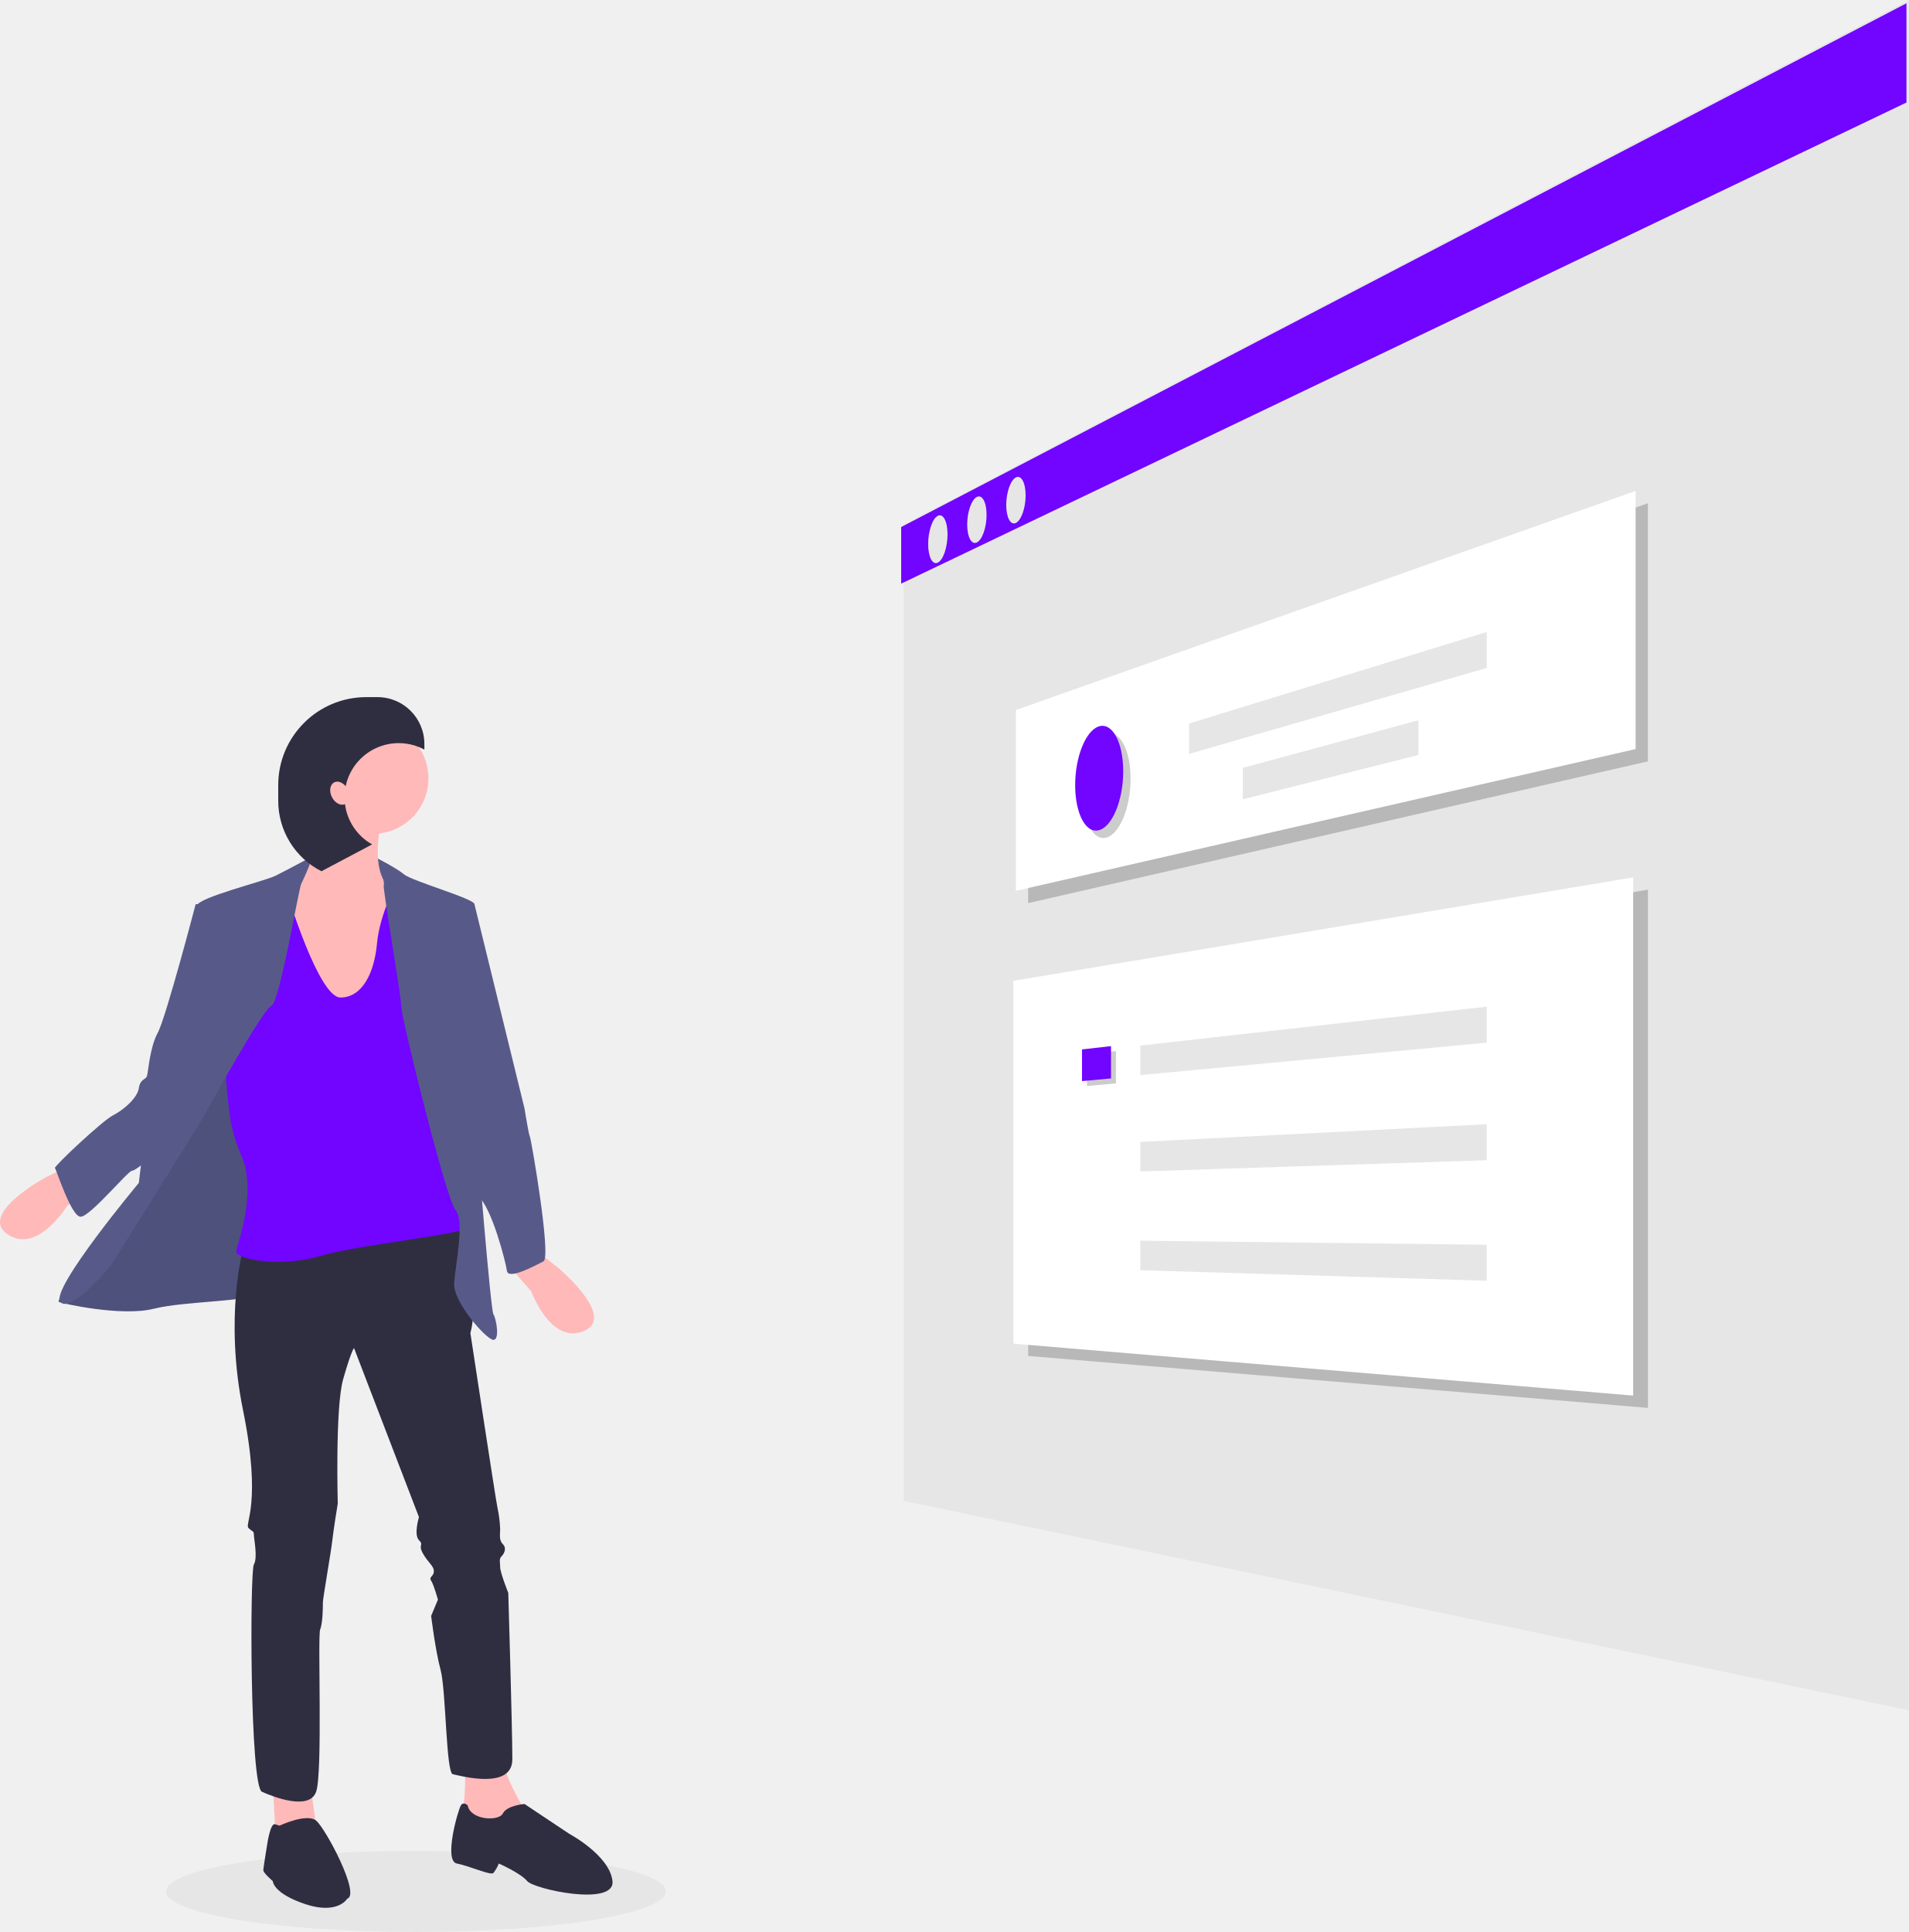
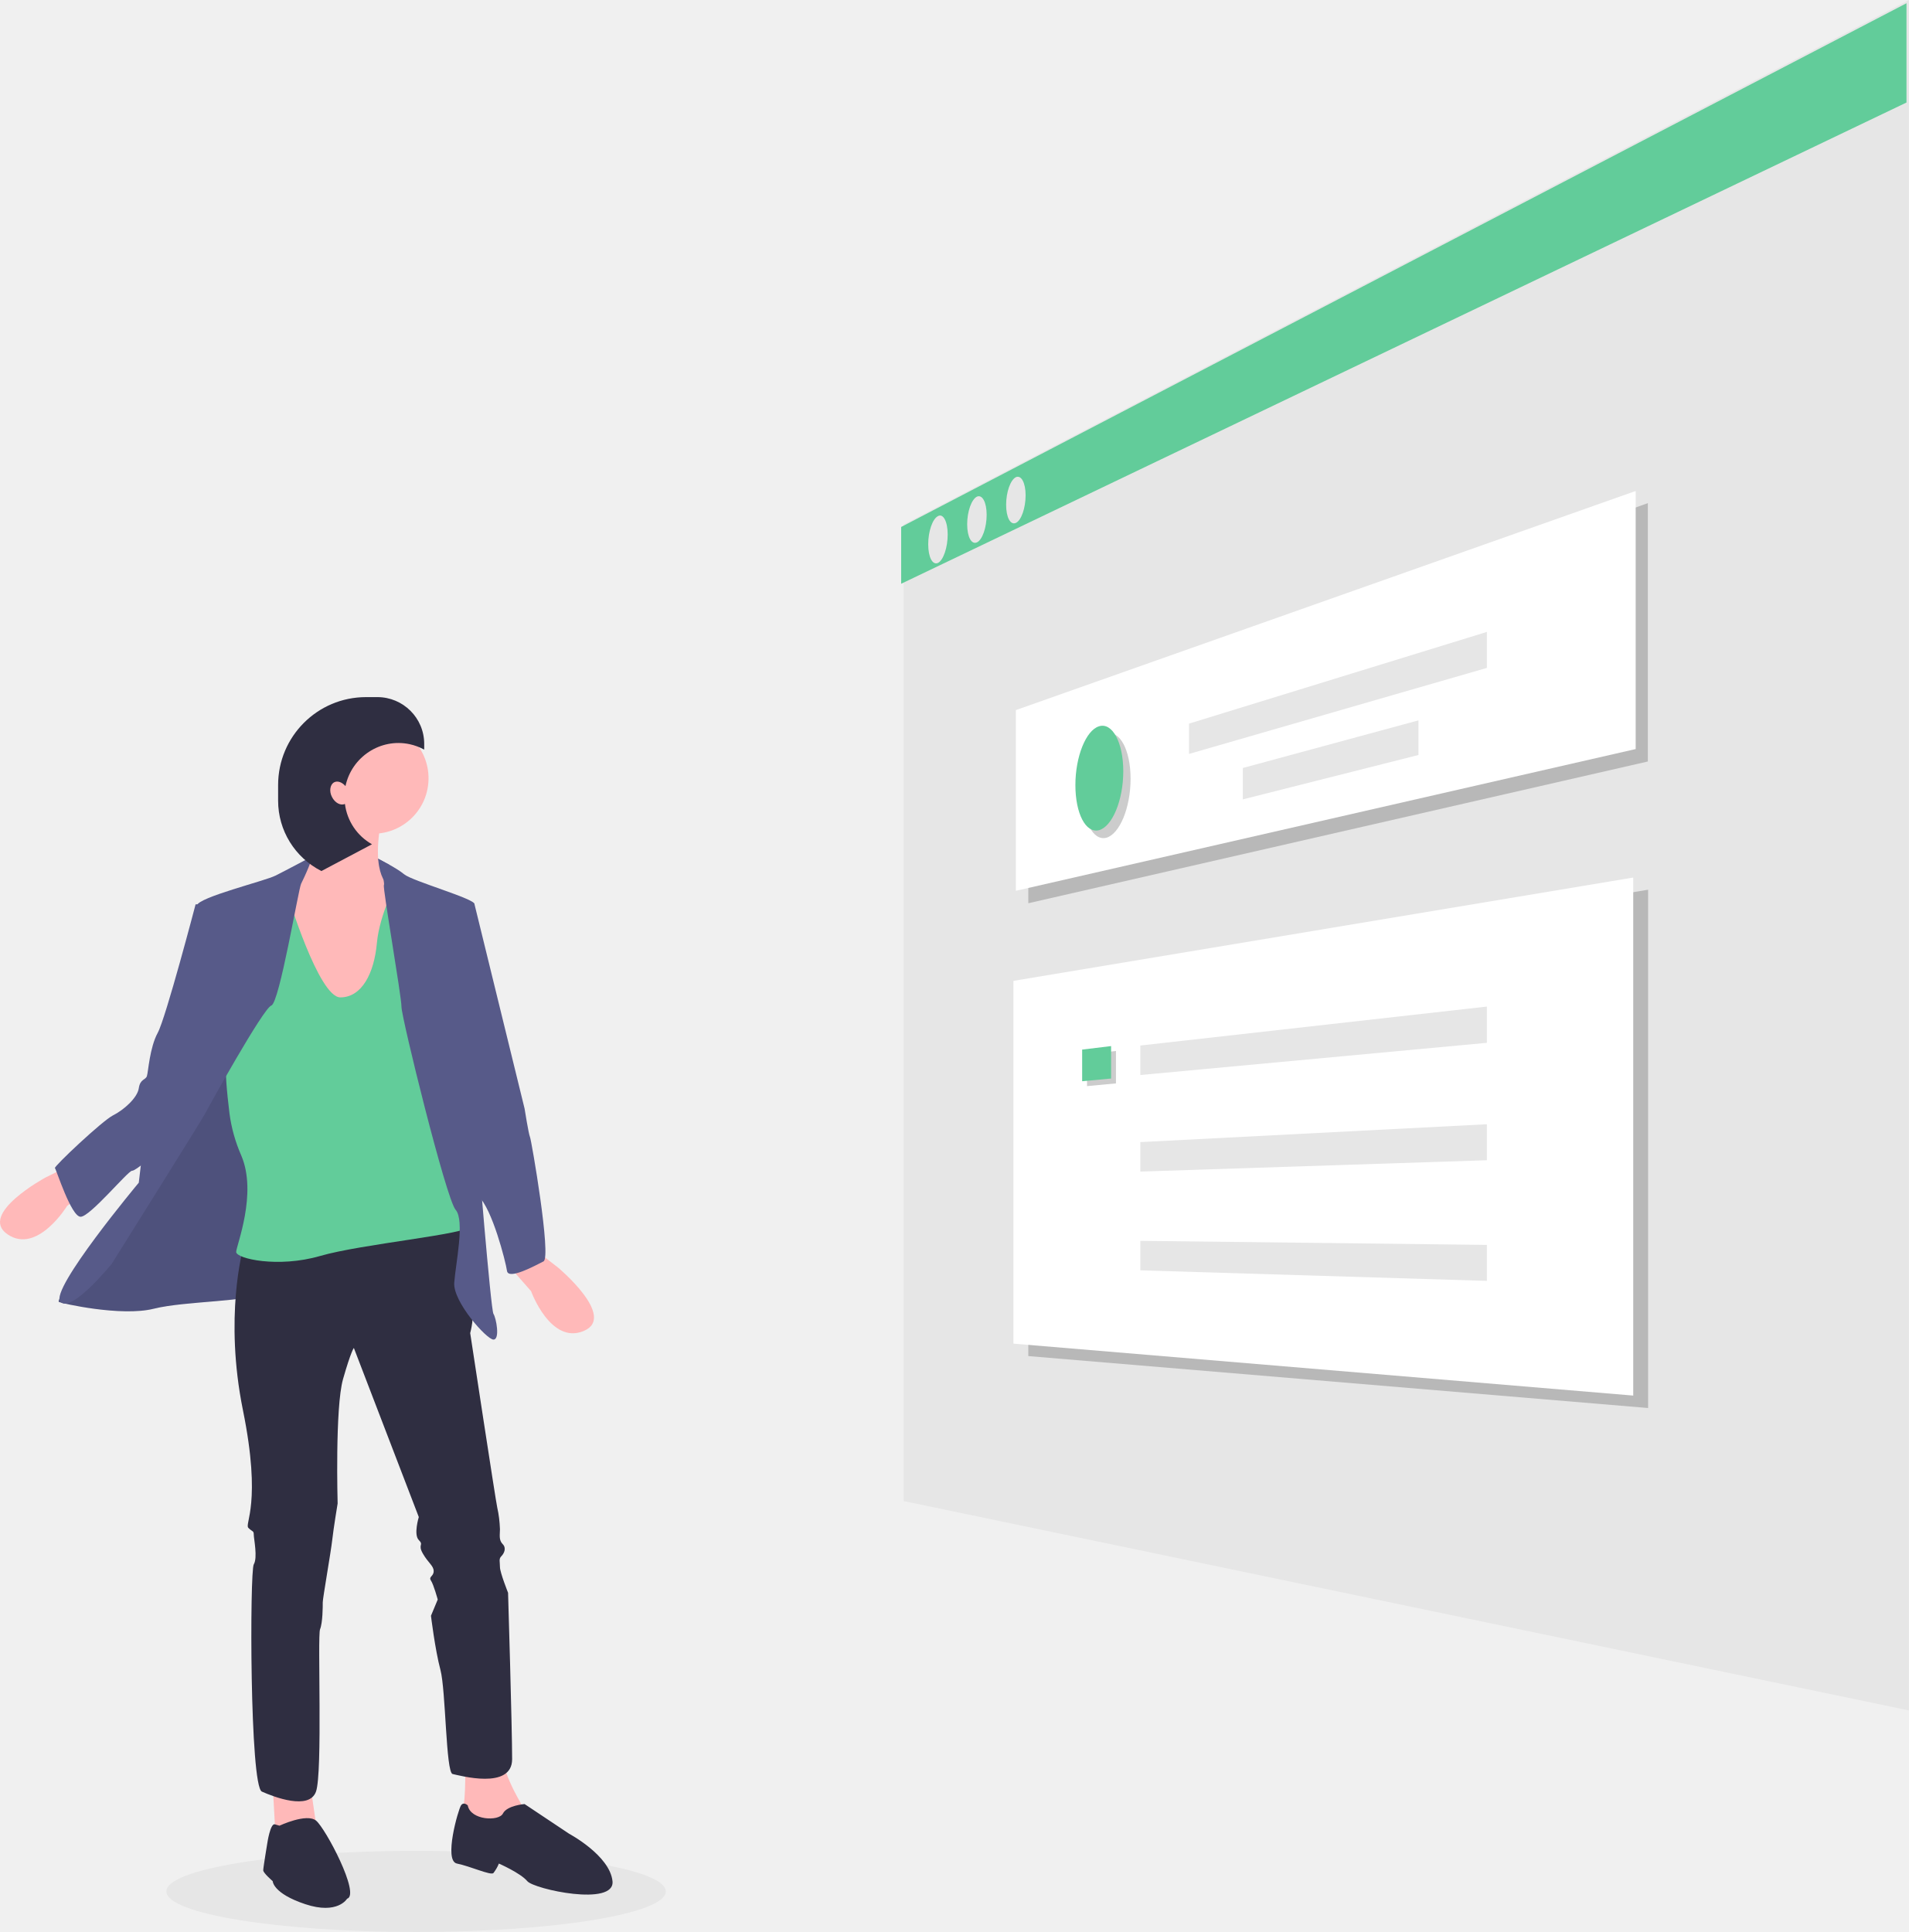
- <svg xmlns="http://www.w3.org/2000/svg" id="aee07f99-5223-45c5-8204-b56b0229636c" data-name="Layer 1" width="705.618" height="714.229" viewBox="0 0 705.618 714.229">
-   <ellipse cx="153.763" cy="699.229" rx="92.337" ry="15" fill="#e6e6e6" />
-   <polygon points="705.618 632.278 334.02 554.861 334.02 193.936 705.618 0 705.618 632.278" fill="#e6e6e6" />
-   <polygon points="704.716 37.901 333.118 215.757 333.118 194.838 704.716 1.227 704.716 37.901" fill="#7105ff" />
-   <path d="M597.446,290.436c0,4.813-1.622,9.496-3.608,10.451-1.971.948-3.557-2.136-3.557-6.882s1.586-9.411,3.557-10.426C595.824,282.556,597.446,285.623,597.446,290.436Z" transform="translate(-247.1909 -92.88554)" fill="#e6e6e6" />
-   <path d="M611.877,283.233c0,4.68-1.621,9.25-3.608,10.201-1.971.944-3.558-2.039-3.558-6.655s1.587-9.169,3.558-10.177C610.256,275.587,611.877,278.553,611.877,283.233Z" transform="translate(-247.1909 -92.88554)" fill="#e6e6e6" />
-   <path d="M626.308,276.017c0,4.68-1.621,9.25-3.608,10.201-1.971.944-3.558-2.039-3.558-6.655s1.587-9.169,3.558-10.177C624.687,268.372,626.308,271.337,626.308,276.017Z" transform="translate(-247.1909 -92.88554)" fill="#e6e6e6" />
-   <polygon points="609.147 281.46 380.055 333.87 380.055 267.029 609.147 186.037 609.147 281.46" opacity="0.2" />
-   <polygon points="604.601 276.914 375.509 329.325 375.509 262.483 604.601 181.491 604.601 276.914" fill="#fff" />
-   <path d="M665.113,380.737c0,10.769-4.073,20.541-9.019,21.807-4.861,1.244-8.741-6.223-8.741-16.66s3.88-20.153,8.741-21.726C661.039,362.557,665.113,369.968,665.113,380.737Z" transform="translate(-247.1909 -92.88554)" opacity="0.2" />
-   <path d="M662.385,378.009c0,10.769-4.073,20.541-9.019,21.807-4.861,1.244-8.741-6.223-8.741-16.66s3.88-20.153,8.741-21.726C658.312,359.829,662.385,367.241,662.385,378.009Z" transform="translate(-247.1909 -92.88554)" fill="#7105ff" />
-   <polygon points="549.583 246.931 439.547 278.704 439.547 267.458 549.583 233.622 549.583 246.931" fill="#e6e6e6" />
-   <polygon points="524.329 279.098 459.389 295.49 459.389 283.872 524.329 266.263 524.329 279.098" fill="#e6e6e6" />
-   <polygon points="609.154 520.473 380.062 501.27 380.062 367.144 609.154 328.898 609.154 520.473" opacity="0.2" />
-   <polygon points="603.699 515.928 374.607 496.724 374.607 362.598 603.699 324.352 603.699 515.928" fill="#fff" />
-   <polygon points="412.503 400.494 401.781 401.493 401.781 389.773 412.503 388.549 412.503 400.494" opacity="0.2" />
-   <polygon points="410.685 398.676 399.963 399.675 399.963 387.954 410.685 386.731 410.685 398.676" fill="#7105ff" />
-   <polygon points="549.583 385.456 421.508 397.443 421.508 386.535 549.583 372.147 549.583 385.456" fill="#e6e6e6" />
-   <polygon points="549.583 428.914 421.508 433.059 421.508 422.152 549.583 415.605 549.583 428.914" fill="#e6e6e6" />
-   <polygon points="549.583 473.472 421.508 469.578 421.508 458.67 549.583 460.163 549.583 473.472" fill="#e6e6e6" />
-   <polygon points="143.363 329.249 118.852 329.249 118.852 317.244 139.361 317.244 143.863 319.745 143.363 329.249" fill="#575a89" />
-   <polygon points="100.843 659.902 101.844 677.911 116.851 674.909 114.35 656.901 100.843 659.902" fill="#ffb9b9" />
-   <path d="M419.067,743.284s.5,15.007-1,19.009,4.002,6.003,4.002,6.003h12.006l7.003,1v-7.503s-8.004-12.506-8.004-19.509S419.067,743.284,419.067,743.284Z" transform="translate(-247.1909 -92.88554)" fill="#ffb9b9" />
-   <path d="M350.535,767.795s10.005-4.727,13.506-1.863,16.508,27.375,11.505,28.876c0,0-3.502,6.003-15.507,2.001s-12.006-8.504-12.006-8.504-3.502-3.001-3.502-4.002,1.501-10.005,1.501-10.005,1.11-7.533,2.806-7.018Z" transform="translate(-247.1909 -92.88554)" fill="#2f2e41" />
-   <path d="M420.068,760.291s-1.501-1.501-2.501,0-6.503,20.51-1.501,21.51,12.506,4.502,13.506,3.502a13.704,13.704,0,0,0,2.001-3.502s8.004,3.502,10.505,6.503,32.515,9.504,31.515,0S457.585,770.796,457.585,770.796l-16.508-11.005s-6.503.5-8.004,3.502S421.068,765.794,420.068,760.291Z" transform="translate(-247.1909 -92.88554)" fill="#2f2e41" />
-   <path d="M273.5,566.702s-5.503,7.003-4.502,7.503,23.011,5.503,35.016,2.501,37.017-2.501,38.518-6.003,20.009-47.022,20.009-47.022l-6.003-33.015-6.503-8.504-15.007-13.006-30.014,56.026Z" transform="translate(-247.1909 -92.88554)" fill="#575a89" />
-   <path d="M273.5,566.702s-5.503,7.003-4.502,7.503,23.011,5.503,35.016,2.501,37.017-2.501,38.518-6.003,20.009-47.022,20.009-47.022l-6.003-33.015-6.503-8.504-15.007-13.006-30.014,56.026Z" transform="translate(-247.1909 -92.88554)" opacity="0.1" />
-   <path d="M337.029,554.696s-7.003,25.012,0,59.528.5,42.019,2.001,43.52,2.001,1,2.001,2.501,1.501,8.504,0,11.005-1.501,82.038,3.001,84.039,17.508,7.003,20.009,0,.5-57.527,1.501-60.028,1-8.504,1-10.005,3.001-18.509,3.502-23.011,2.001-13.506,2.001-13.506-1-35.516,2.001-46.021,4.002-11.505,4.002-11.505l24.011,62.529s-2.001,6.503,0,8.504-.5,1.501,1.501,5.002,4.002,4.502,4.002,6.503-2.001,2.001-1,3.502,2.501,7.003,2.501,7.003l-2.501,6.003s1.501,12.506,3.502,20.009,2.001,38.018,4.502,38.518,22.01,6.003,22.01-5.503-1.501-61.529-1.501-61.529-3.001-7.503-3.001-9.504-.5-3.001.5-4.002,2.001-3.001.5-4.502-1-3.502-1-5.503a43.782,43.782,0,0,0-1-8.004c-.5-2.001-10.005-64.53-10.005-64.53s2.001-7.503,0-8.004-2.001-4.502-2.001-6.503,5.002-27.013-1-27.013S337.029,554.696,337.029,554.696Z" transform="translate(-247.1909 -92.88554)" fill="#2f2e41" />
-   <path d="M270.998,524.682l-7.003,3.502s-25.012,13.506-14.006,21.01,22.01-10.505,22.01-10.505l10.505-8.004Z" transform="translate(-247.1909 -92.88554)" fill="#ffb9b9" />
-   <path d="M368.544,387.619s-2.001,23.011-12.506,28.013-3.502,42.52-3.502,42.52L367.043,472.158l25.512-7.503,3.001-17.008,2.501-17.508-6.003-9.004s-7.503-2.001-4.502-22.01S368.544,387.619,368.544,387.619Z" transform="translate(-247.1909 -92.88554)" fill="#ffb9b9" />
-   <path d="M353.537,423.635S365.042,461.653,373.046,461.653s12.506-9.004,13.506-20.009,7.503-23.011,7.503-23.011l15.507,14.007s12.506,110.551,11.505,113.553-40.019,6.503-55.526,11.005-31.014,1-31.014-1.501c0-2.228,7.936-21.517,1.897-35.605a58.686,58.686,0,0,1-4.431-15.754c-.935-7.416-1.803-16.391-.968-19.174,1.501-5.002,9.504-58.027,9.504-58.027Z" transform="translate(-247.1909 -92.88554)" fill="#7105ff" />
-   <path d="M362.007,409.833s-8.97,4.798-12.972,6.799-28.513,8.004-29.013,11.005,3.502,45.021,1.501,49.523-22.01,44.521-22.01,44.521l-1,8.504s-33.015,39.518-29.013,44.02,19.009-14.007,19.009-14.007,33.516-53.525,34.516-55.526,21.51-39.018,24.511-40.019,10.005-43.02,11.005-45.021S363.473,409.037,362.007,409.833Z" transform="translate(-247.1909 -92.88554)" fill="#575a89" />
-   <path d="M322.522,427.137H319.521s-11.005,42.019-14.007,47.522-3.502,14.507-4.002,16.007-2.501,1-3.001,4.502-5.503,8.004-9.504,10.005-22.01,19.009-21.51,19.509,6.003,18.008,9.504,18.008,17.508-17.008,19.009-17.008,8.004-6.003,9.004-6.503,26.512-47.522,25.512-59.027S322.522,427.137,322.522,427.137Z" transform="translate(-247.1909 -92.88554)" fill="#575a89" />
-   <path d="M447.337,556.733l6.162,4.831s21.806,18.235,9.522,23.386-19.465-14.694-19.465-14.694l-8.692-9.943Z" transform="translate(-247.1909 -92.88554)" fill="#ffb9b9" />
-   <path d="M386.941,410.426s6.614,3.205,9.616,5.706,26.012,9.004,26.012,11.005-2.501,33.015-2.501,33.015l3.502,55.026s5.002,62.029,6.003,63.529,2.501,9.504,0,9.504-15.007-14.006-14.507-21.01,4.002-23.011.5-27.013-20.009-71.033-20.009-75.035-7.003-44.02-6.503-45.021S386.941,410.426,386.941,410.426Z" transform="translate(-247.1909 -92.88554)" fill="#575a89" />
-   <path d="M415.065,426.637l7.503.5,18.509,75.535s1.501,9.504,2.001,10.505,8.004,44.521,5.002,46.021-13.006,7.003-13.506,3.502-5.503-23.011-10.505-27.513-10.005-82.038-10.005-82.038Z" transform="translate(-247.1909 -92.88554)" fill="#575a89" />
-   <circle cx="137.86" cy="287.73" r="20.51" fill="#ffb9b9" />
-   <path d="M370.739,382.113c1.305-.67,3.022-.039,4.227,1.42a20.018,20.018,0,0,1,29.095-13.526V367.923a17.321,17.321,0,0,0-17.321-17.321h-4.163a32.541,32.541,0,0,0-32.541,32.541V388.95a29.175,29.175,0,0,0,15.977,26.021L384.742,405.055a20.02,20.02,0,0,1-10.027-14.874c-1.585.692-3.708-.428-4.812-2.578C368.767,385.392,369.141,382.934,370.739,382.113Z" transform="translate(-247.1909 -92.88554)" fill="#2f2e41" />
+ <svg xmlns="http://www.w3.org/2000/svg" version="1.1" id="aee07f99-5223-45c5-8204-b56b0229636c" x="0px" y="0px" viewBox="0 0 705.6 714.2" style="enable-background:new 0 0 705.6 714.2;" xml:space="preserve">
+   <style type="text/css">
+ 	.st0{fill:#E6E6E6;}
+ 	.st1{fill:#62CC9A;}
+ 	.st2{opacity:0.2;enable-background:new    ;}
+ 	.st3{fill:#FFFFFF;}
+ 	.st4{fill:#575A89;}
+ 	.st5{fill:#FFB9B9;}
+ 	.st6{fill:#2F2E41;}
+ 	.st7{opacity:0.1;enable-background:new    ;}
+ </style>
+   <ellipse class="st0" cx="153.8" cy="699.2" rx="92.3" ry="15" />
+   <polygon class="st0" points="705.6,632.3 334,554.9 334,193.9 705.6,0 " />
+   <polygon class="st1" points="704.7,37.9 333.1,215.8 333.1,194.8 704.7,1.2 " />
+   <path class="st0" d="M350.3,197.6c0,4.8-1.6,9.5-3.6,10.5c-2,0.9-3.6-2.1-3.6-6.9s1.6-9.4,3.6-10.4  C348.6,189.7,350.3,192.7,350.3,197.6z" />
+   <path class="st0" d="M364.7,190.3c0,4.7-1.6,9.3-3.6,10.2c-2,0.9-3.6-2-3.6-6.7s1.6-9.2,3.6-10.2  C363.1,182.7,364.7,185.7,364.7,190.3z" />
+   <path class="st0" d="M379.1,183.1c0,4.7-1.6,9.3-3.6,10.2c-2,0.9-3.6-2-3.6-6.7s1.6-9.2,3.6-10.2  C377.5,175.5,379.1,178.5,379.1,183.1z" />
+   <polygon class="st2" points="609.1,281.5 380.1,333.9 380.1,267 609.1,186 " />
+   <polygon class="st3" points="604.6,276.9 375.5,329.3 375.5,262.5 604.6,181.5 " />
+   <path class="st2" d="M417.9,287.9c0,10.8-4.1,20.5-9,21.8c-4.9,1.2-8.7-6.2-8.7-16.7s3.9-20.2,8.7-21.7  C413.8,269.7,417.9,277.1,417.9,287.9z" />
+   <path class="st1" d="M415.2,285.1c0,10.8-4.1,20.5-9,21.8c-4.9,1.2-8.7-6.2-8.7-16.7s3.9-20.2,8.7-21.7  C411.1,266.9,415.2,274.4,415.2,285.1z" />
+   <polygon class="st0" points="549.6,246.9 439.5,278.7 439.5,267.5 549.6,233.6 " />
+   <polygon class="st0" points="524.3,279.1 459.4,295.5 459.4,283.9 524.3,266.3 " />
+   <polygon class="st2" points="609.2,520.5 380.1,501.3 380.1,367.1 609.2,328.9 " />
+   <polygon class="st3" points="603.7,515.9 374.6,496.7 374.6,362.6 603.7,324.4 " />
+   <polygon class="st2" points="412.5,400.5 401.8,401.5 401.8,389.8 412.5,388.5 " />
+   <polygon class="st1" points="410.7,398.7 400,399.7 400,388 410.7,386.7 " />
+   <polygon class="st0" points="549.6,385.5 421.5,397.4 421.5,386.5 549.6,372.1 " />
+   <polygon class="st0" points="549.6,428.9 421.5,433.1 421.5,422.2 549.6,415.6 " />
+   <polygon class="st0" points="549.6,473.5 421.5,469.6 421.5,458.7 549.6,460.2 " />
+   <polygon class="st4" points="143.4,329.2 118.9,329.2 118.9,317.2 139.4,317.2 143.9,319.7 " />
+   <polygon class="st5" points="100.8,659.9 101.8,677.9 116.9,674.9 114.3,656.9 " />
+   <path class="st5" d="M171.9,650.4c0,0,0.5,15-1,19s4,6,4,6h12l7,1v-7.5c0,0-8-12.5-8-19.5S171.9,650.4,171.9,650.4z" />
+   <path class="st6" d="M103.3,674.9c0,0,10-4.7,13.5-1.9s16.5,27.4,11.5,28.9c0,0-3.5,6-15.5,2s-12-8.5-12-8.5s-3.5-3-3.5-4  s1.5-10,1.5-10s1.1-7.5,2.8-7L103.3,674.9z" />
+   <path class="st6" d="M172.9,667.4c0,0-1.5-1.5-2.5,0s-6.5,20.5-1.5,21.5s12.5,4.5,13.5,3.5c0.8-1.1,1.5-2.2,2-3.5  c0,0,8,3.5,10.5,6.5s32.5,9.5,31.5,0s-16-17.5-16-17.5l-16.5-11c0,0-6.5,0.5-8,3.5S173.9,672.9,172.9,667.4z" />
+   <path class="st4" d="M26.3,473.8c0,0-5.5,7-4.5,7.5s23,5.5,35,2.5s37-2.5,38.5-6s20-47,20-47l-6-33l-6.5-8.5l-15-13l-30,56  L26.3,473.8z" />
+   <path class="st7" d="M26.3,473.8c0,0-5.5,7-4.5,7.5s23,5.5,35,2.5s37-2.5,38.5-6s20-47,20-47l-6-33l-6.5-8.5l-15-13l-30,56  L26.3,473.8z" />
+   <path class="st6" d="M89.8,461.8c0,0-7,25,0,59.5s0.5,42,2,43.5s2,1,2,2.5s1.5,8.5,0,11s-1.5,82,3,84s17.5,7,20,0s0.5-57.5,1.5-60  s1-8.5,1-10s3-18.5,3.5-23s2-13.5,2-13.5s-1-35.5,2-46c3-10.5,4-11.5,4-11.5l24,62.5c0,0-2,6.5,0,8.5s-0.5,1.5,1.5,5s4,4.5,4,6.5  s-2,2-1,3.5s2.5,7,2.5,7l-2.5,6c0,0,1.5,12.5,3.5,20s2,38,4.5,38.5s22,6,22-5.5s-1.5-61.5-1.5-61.5s-3-7.5-3-9.5s-0.5-3,0.5-4  s2-3,0.5-4.5s-1-3.5-1-5.5c-0.1-2.7-0.4-5.4-1-8c-0.5-2-10-64.5-10-64.5s2-7.5,0-8s-2-4.5-2-6.5s5-27-1-27S89.8,461.8,89.8,461.8z" />
+   <path class="st5" d="M23.8,431.8l-7,3.5c0,0-25,13.5-14,21s22-10.5,22-10.5l10.5-8L23.8,431.8z" />
+   <path class="st5" d="M121.4,294.7c0,0-2,23-12.5,28s-3.5,42.5-3.5,42.5l14.5,14l25.5-7.5l3-17l2.5-17.5l-6-9c0,0-7.5-2-4.5-22  S121.4,294.7,121.4,294.7z" />
+   <path class="st1" d="M106.3,330.7c0,0,11.5,38,19.5,38s12.5-9,13.5-20s7.5-23,7.5-23l15.5,14c0,0,12.5,110.6,11.5,113.6  s-40,6.5-55.5,11s-31,1-31-1.5c0-2.2,7.9-21.5,1.9-35.6c-2.2-5-3.7-10.3-4.4-15.8c-0.9-7.4-1.8-16.4-1-19.2c1.5-5,9.5-58,9.5-58  L106.3,330.7z" />
+   <path class="st4" d="M114.8,316.9c0,0-9,4.8-13,6.8s-28.5,8-29,11s3.5,45,1.5,49.5s-22,44.5-22,44.5l-1,8.5c0,0-33,39.5-29,44  s19-14,19-14s33.5-53.5,34.5-55.5s21.5-39,24.5-40s10-43,11-45S116.3,316.2,114.8,316.9z" />
+   <path class="st4" d="M75.3,334.3h-3c0,0-11,42-14,47.5s-3.5,14.5-4,16s-2.5,1-3,4.5s-5.5,8-9.5,10s-22,19-21.5,19.5s6,18,9.5,18  s17.5-17,19-17s8-6,9-6.5s26.5-47.5,25.5-59S75.3,334.3,75.3,334.3z" />
+   <path class="st5" d="M200.1,463.8l6.2,4.8c0,0,21.8,18.2,9.5,23.4s-19.5-14.7-19.5-14.7l-8.7-9.9L200.1,463.8z" />
+   <path class="st4" d="M139.8,317.5c0,0,6.6,3.2,9.6,5.7s26,9,26,11s-2.5,33-2.5,33l3.5,55c0,0,5,62,6,63.5s2.5,9.5,0,9.5  s-15-14-14.5-21s4-23,0.5-27s-20-71-20-75s-7-44-6.5-45S139.8,317.5,139.8,317.5z" />
+   <path class="st4" d="M167.9,333.8l7.5,0.5l18.5,75.5c0,0,1.5,9.5,2,10.5s8,44.5,5,46s-13,7-13.5,3.5s-5.5-23-10.5-27.5s-10-82-10-82  L167.9,333.8z" />
+   <circle class="st5" cx="137.9" cy="287.7" r="20.5" />
+   <path class="st6" d="M123.5,289.2c1.3-0.7,3,0,4.2,1.4c2.3-10.8,12.9-17.8,23.7-15.5c1.9,0.4,3.7,1.1,5.4,2V275  c0-9.6-7.8-17.3-17.3-17.3h-4.2c-18,0-32.5,14.6-32.5,32.5c0,0,0,0,0,0v5.8c0,11,6.2,21,16,26l18.7-9.9c-5.5-3.1-9.2-8.6-10-14.9  c-1.6,0.7-3.7-0.4-4.8-2.6C121.6,292.5,122,290,123.5,289.2z" />
</svg>
